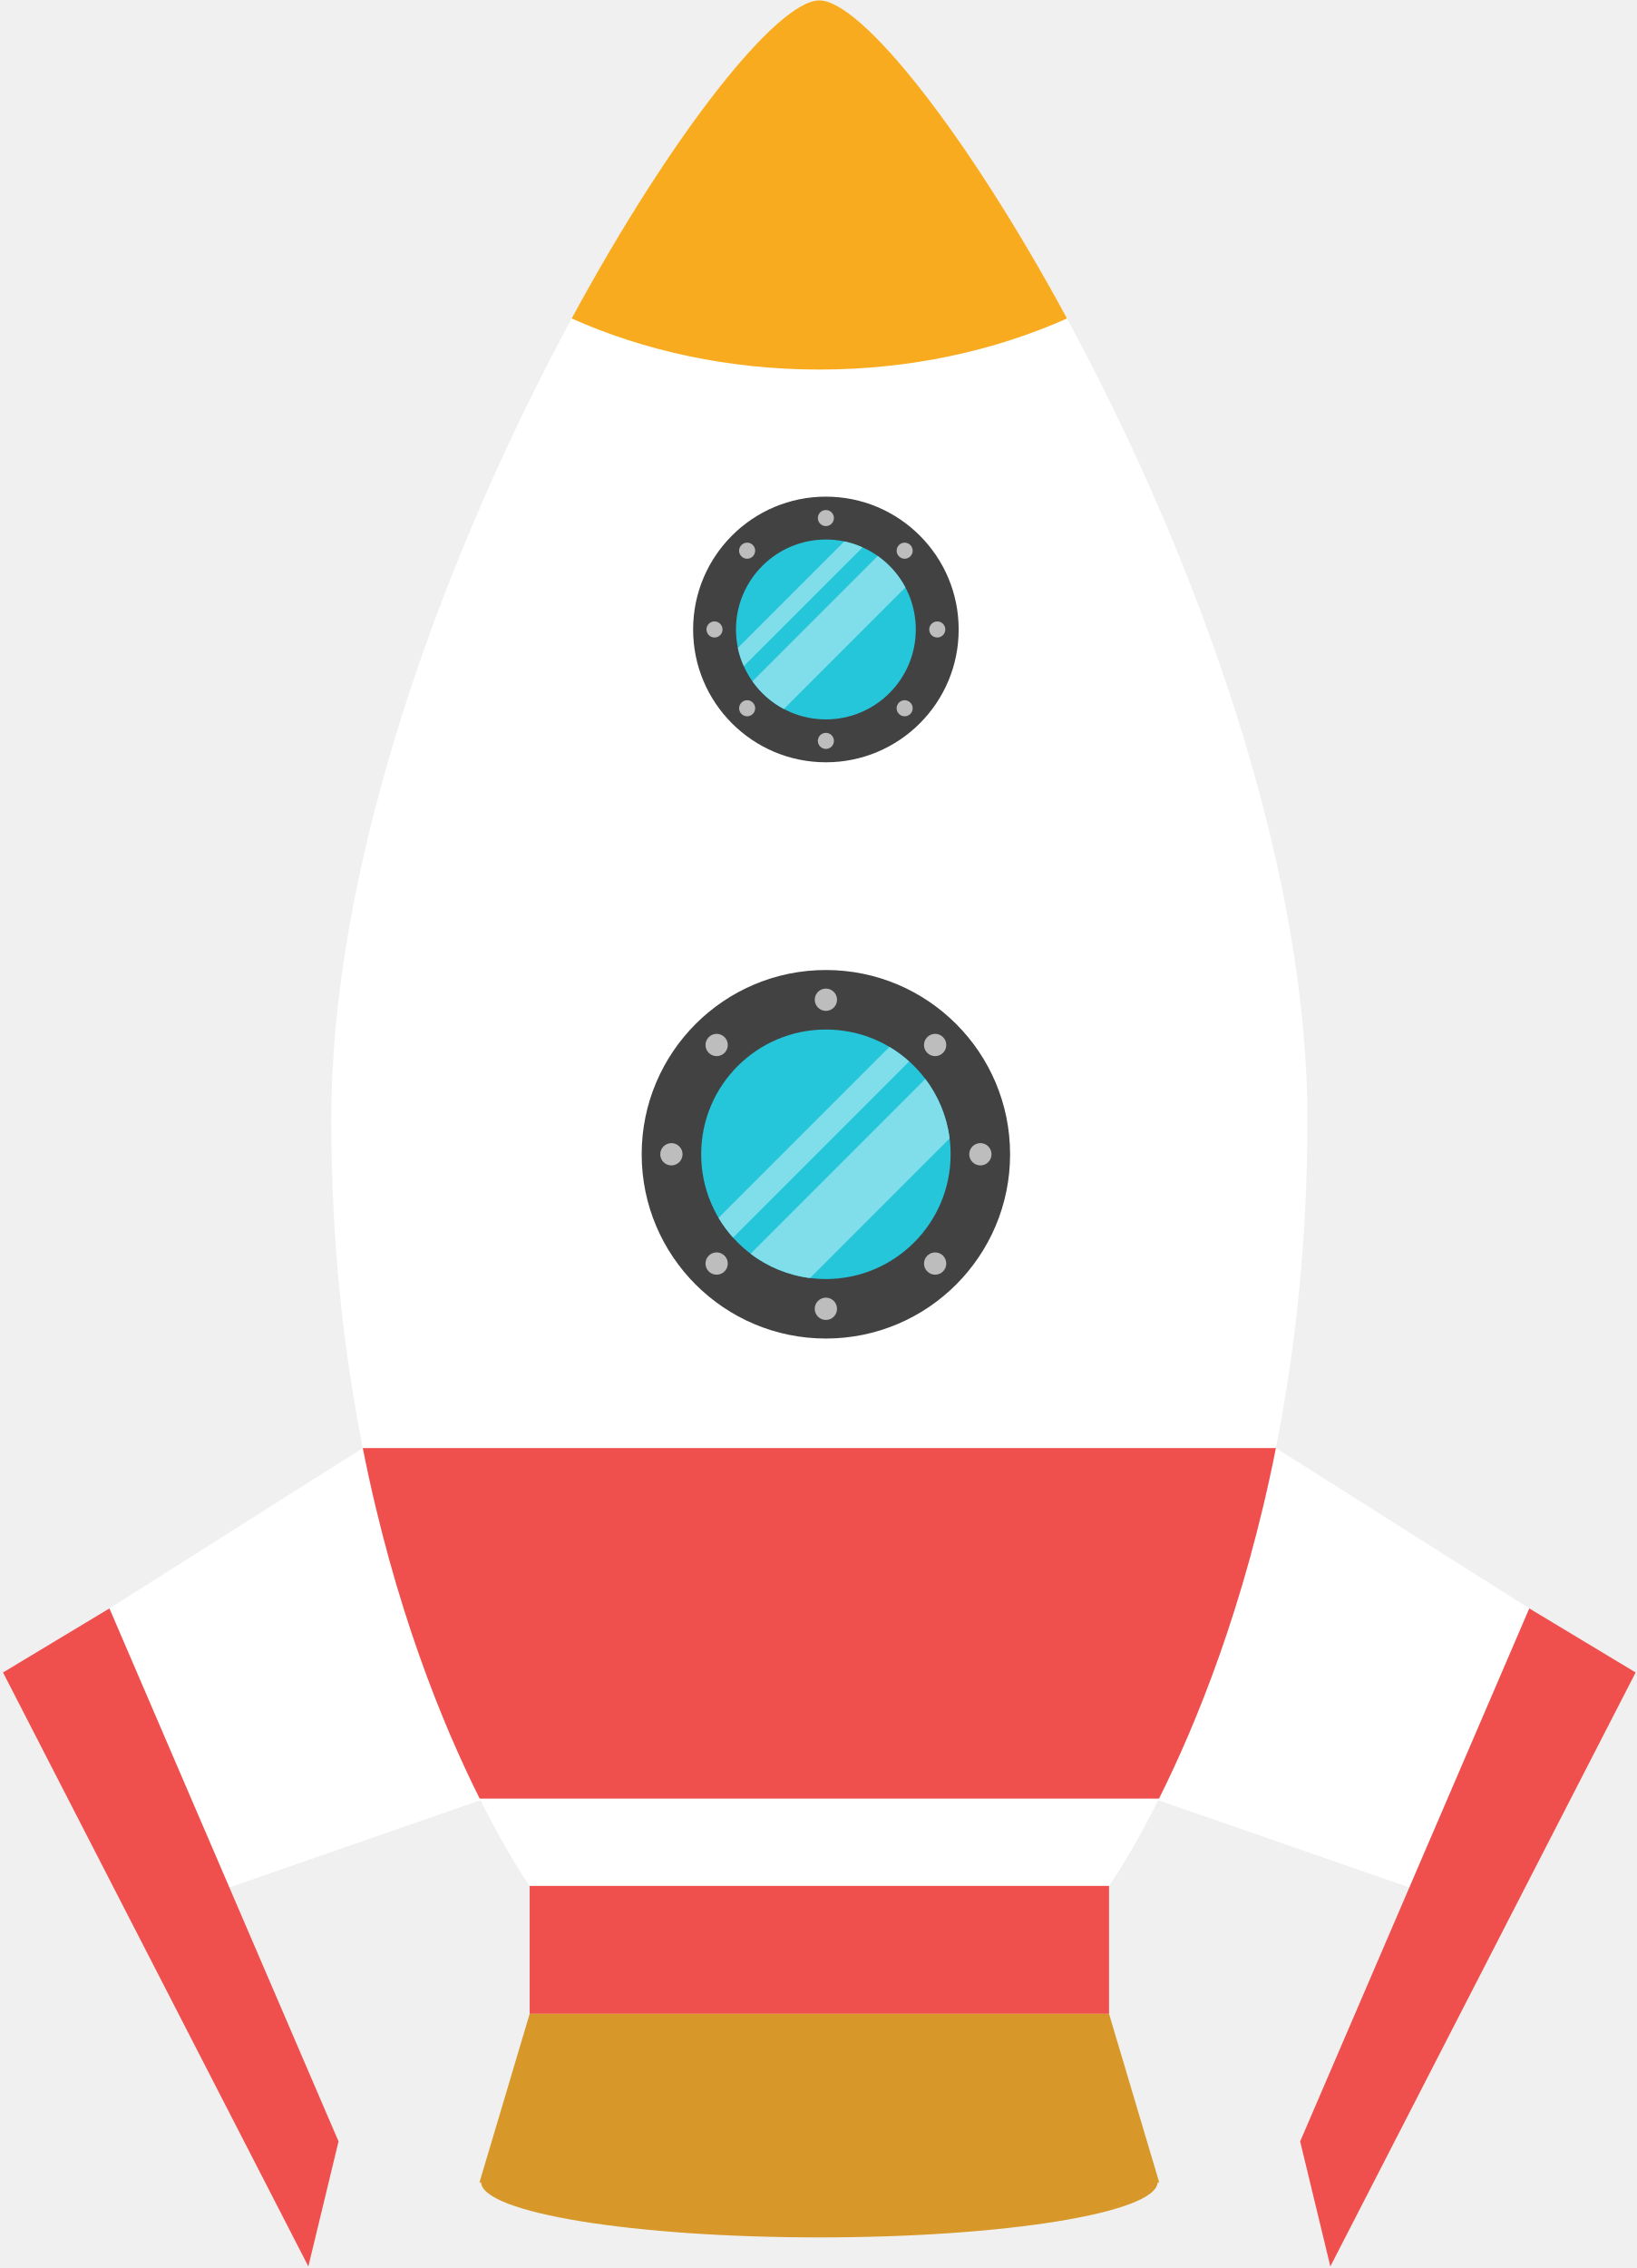
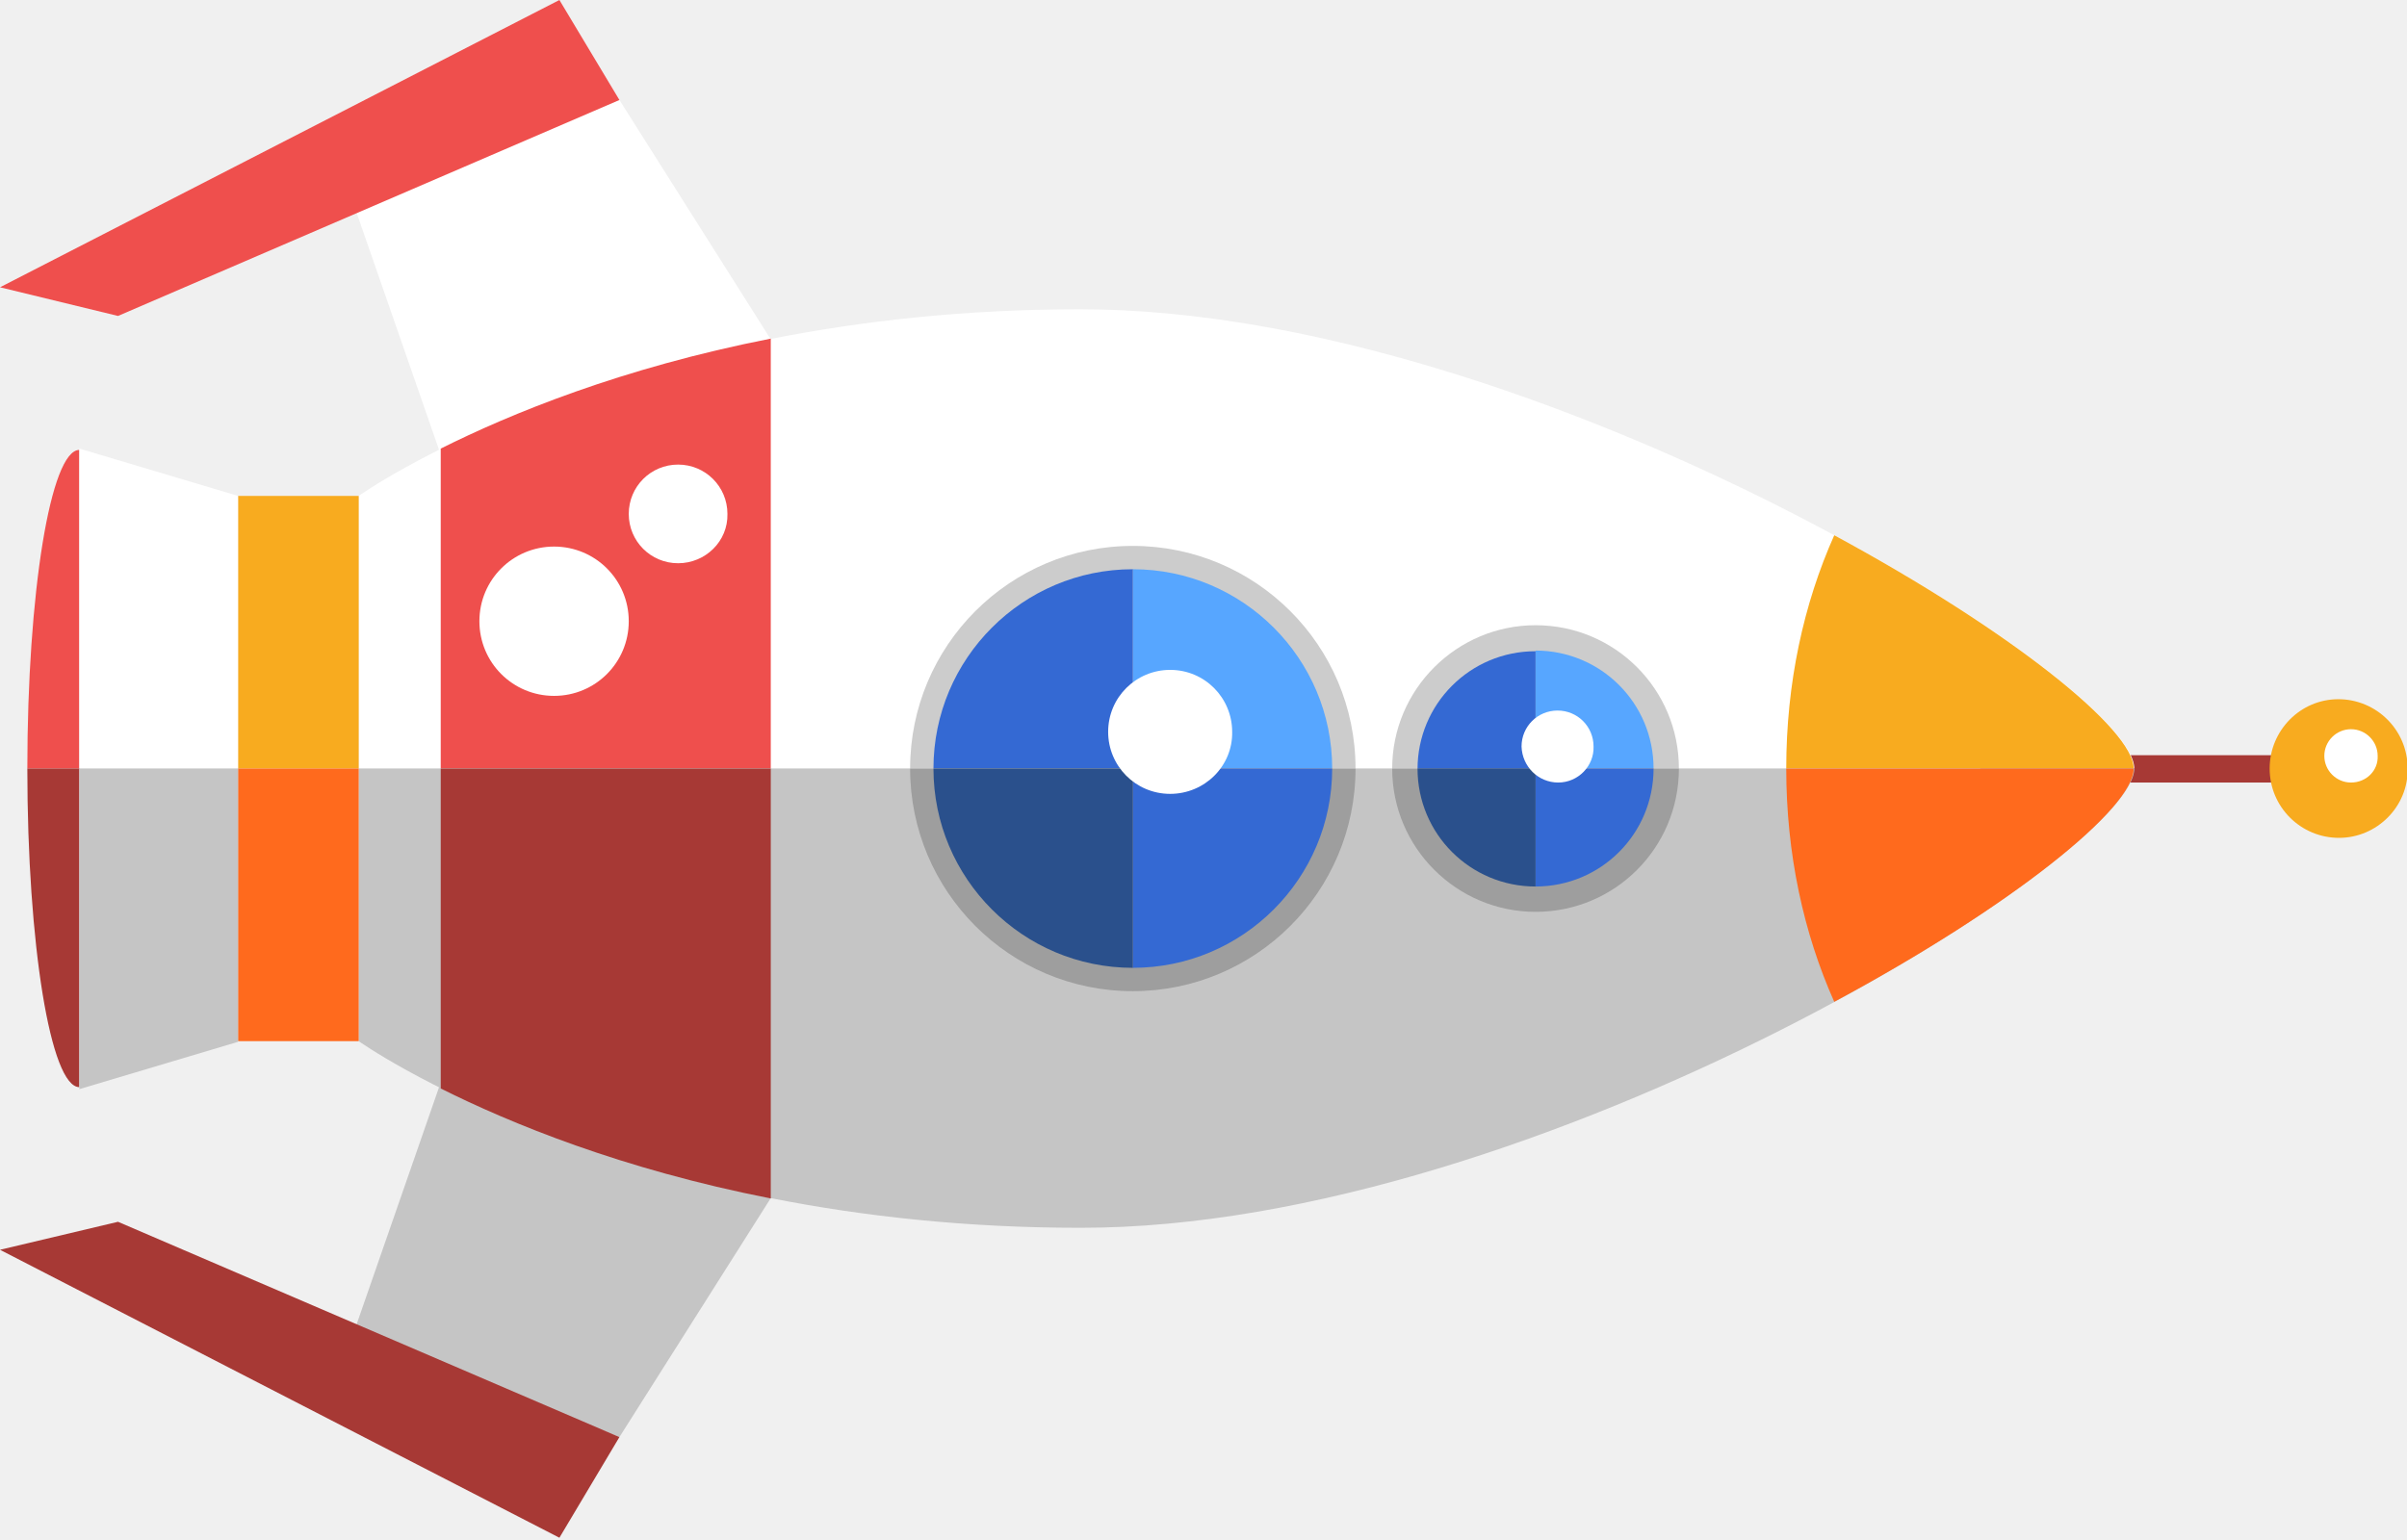
- <svg xmlns="http://www.w3.org/2000/svg" version="1.1" x="0px" y="0px" width="267px" height="370px" viewBox="-0.493 -0.065 267 370" overflow="visible" enable-background="new -0.493 -0.065 267 370" xml:space="preserve">
+ <svg xmlns="http://www.w3.org/2000/svg" version="1.1" x="0px" y="0px" width="361px" height="231px" viewBox="0 0 361 231" overflow="visible" enable-background="new 0 0 361 231" xml:space="preserve">
  <defs>
</defs>
-   <path fill="#FFFFFF" d="M133.215,0c-14.897,0-79.65,102.969-79.65,182.618c0,79.65,32.378,124.983,32.378,124.983h47.272h47.274  c0,0,32.375-45.333,32.375-124.983C212.865,102.969,148.106,0,133.215,0z" />
-   <polygon fill="#FFFFFF" points="35.969,308.18 92.799,288.453 89.828,216.48 17.364,262.332 " />
-   <polygon fill="#EF4F4D" points="49.827,369.678 54.751,349.285 17.364,262.332 0,272.782 " />
-   <polygon fill="#FFFFFF" points="230.462,308.18 173.633,288.453 176.604,216.48 249.069,262.332 " />
-   <path fill="#F8AB1F" d="M133.215,0c-6.767,0-23.816,21.247-40.417,51.89c11.852,5.291,25.66,8.334,40.417,8.334  c14.75,0,28.564-3.043,40.418-8.334C157.031,21.247,139.975,0,133.215,0z" />
-   <polygon fill="#EF4F4D" points="216.604,369.678 211.68,349.285 249.069,262.332 266.424,272.782 " />
-   <polygon fill="#EF4F4D" points="133.215,307.602 85.943,307.602 85.943,328.47 133.215,328.47 180.49,328.47 180.49,307.602 " />
-   <path fill="#D89829" d="M188.683,355.988l-8.193-27.519h-47.274H85.943l-8.196,27.519h0.271c0.292,4.956,24.883,8.955,55.198,8.955  c30.315,0,54.907-3.999,55.199-8.955H188.683z" />
-   <path fill="#EF4F4D" d="M133.215,236.169H58.709c5.129,25.887,13.074,45.203,19.076,57.187h55.43h55.432  c5.993-11.983,13.946-31.3,19.074-57.187H133.215z" />
-   <path fill="#424242" d="M155.951,102.627c0.007,11.964-9.697,21.668-21.667,21.668c-11.968,0-21.672-9.704-21.668-21.668  c0.002-11.97,9.706-21.672,21.668-21.669C146.247,80.958,155.951,90.662,155.951,102.627" />
-   <path fill="#26C6DA" d="M148.954,102.627c0,8.102-6.565,14.671-14.671,14.671c-8.101,0.003-14.67-6.569-14.672-14.671  c0.002-8.102,6.57-14.671,14.673-14.675C142.388,87.956,148.958,94.525,148.954,102.627" />
-   <path fill="#BDBDBD" d="M135.593,84.452c0,0.724-0.584,1.309-1.31,1.309c-0.725,0-1.312-0.585-1.313-1.312  c0.002-0.725,0.588-1.309,1.311-1.309C135.009,83.14,135.593,83.729,135.593,84.452" />
-   <path fill="#BDBDBD" d="M148.064,90.702c-0.512,0.512-1.343,0.512-1.855-0.006c-0.512-0.51-0.509-1.335,0.004-1.848  c0.514-0.512,1.335-0.512,1.846,0C148.574,89.361,148.576,90.187,148.064,90.702" />
-   <path fill="#BDBDBD" d="M152.459,103.938c-0.725,0-1.312-0.587-1.312-1.311s0.592-1.313,1.312-1.312  c0.727-0.002,1.311,0.585,1.31,1.312C153.774,103.345,153.183,103.938,152.459,103.938" />
-   <path fill="#BDBDBD" d="M146.208,116.403c-0.512-0.51-0.512-1.337,0.004-1.852c0.511-0.512,1.337-0.512,1.85,0  c0.512,0.512,0.516,1.342,0.003,1.852C147.549,116.92,146.72,116.917,146.208,116.403" />
-   <path fill="#BDBDBD" d="M132.972,120.804c0-0.728,0.587-1.311,1.311-1.311c0.723,0,1.31,0.583,1.31,1.311  c0.001,0.72-0.585,1.311-1.31,1.311C133.559,122.112,132.972,121.523,132.972,120.804" />
-   <path fill="#BDBDBD" d="M120.509,114.552c0.512-0.512,1.334-0.512,1.846,0c0.515,0.512,0.516,1.342,0.005,1.852  c-0.514,0.514-1.344,0.514-1.856,0C119.99,115.894,119.995,115.066,120.509,114.552" />
-   <path fill="#BDBDBD" d="M116.104,101.313c0.728,0.006,1.313,0.59,1.313,1.313c0.003,0.724-0.585,1.312-1.311,1.312  c-0.72-0.002-1.306-0.589-1.313-1.312C114.794,101.903,115.383,101.313,116.104,101.313" />
-   <path fill="#BDBDBD" d="M122.359,88.849c0.511,0.513,0.512,1.338-0.004,1.854c-0.512,0.512-1.339,0.512-1.851,0  c-0.515-0.516-0.511-1.341,0-1.854C121.021,88.337,121.843,88.331,122.359,88.849" />
-   <path fill="#424242" d="M164.343,188.24c0,16.602-13.457,30.06-30.06,30.063c-16.603-0.006-30.058-13.462-30.061-30.06  c0-16.606,13.458-30.061,30.061-30.061S164.34,171.638,164.343,188.24" />
-   <path fill="#26C6DA" d="M154.637,188.244c0,11.239-9.114,20.349-20.352,20.352c-11.243-0.003-20.355-9.112-20.352-20.352  c-0.003-11.244,9.109-20.356,20.35-20.351C145.526,167.888,154.637,176.997,154.637,188.244" />
-   <path fill="#BDBDBD" d="M136.103,163.03c-0.002,1.002-0.818,1.819-1.818,1.819c-1.003,0-1.819-0.817-1.819-1.819  c-0.002-1.001,0.815-1.82,1.818-1.82C135.285,161.213,136.101,162.029,136.103,163.03" />
-   <path fill="#BDBDBD" d="M153.397,171.7c-0.71,0.709-1.863,0.709-2.573,0c-0.708-0.709-0.708-1.862,0.002-2.571  c0.708-0.709,1.863-0.712,2.571-0.003C154.108,169.836,154.104,170.991,153.397,171.7" />
-   <path fill="#BDBDBD" d="M159.496,190.06c-1.003,0-1.82-0.814-1.819-1.822c-0.001-1.001,0.815-1.816,1.817-1.816  c1.002,0.002,1.819,0.821,1.82,1.819C161.314,189.245,160.498,190.062,159.496,190.06" />
-   <path fill="#BDBDBD" d="M150.826,207.352c-0.71-0.705-0.709-1.855,0.003-2.564c0.71-0.712,1.856-0.712,2.568-0.005  c0.707,0.711,0.711,1.864,0,2.573C152.687,208.064,151.534,208.064,150.826,207.352" />
-   <path fill="#BDBDBD" d="M132.463,213.451c0-1.002,0.813-1.813,1.819-1.82c1.002,0,1.818,0.818,1.818,1.82  c0,1.008-0.813,1.823-1.817,1.819C133.277,215.274,132.46,214.459,132.463,213.451" />
-   <path fill="#BDBDBD" d="M115.169,204.784c0.712-0.709,1.861-0.709,2.571,0c0.709,0.709,0.712,1.862,0.001,2.571  c-0.709,0.709-1.863,0.709-2.574,0C114.46,206.646,114.461,205.493,115.169,204.784" />
-   <path fill="#BDBDBD" d="M109.071,186.423c1.004,0,1.82,0.819,1.823,1.821c-0.007,1.001-0.819,1.813-1.821,1.818  c-1.005,0-1.822-0.814-1.819-1.818C107.253,187.239,108.066,186.423,109.071,186.423" />
-   <path fill="#BDBDBD" d="M117.741,169.129c0.711,0.709,0.711,1.864,0.001,2.571c-0.71,0.713-1.861,0.709-2.571,0  c-0.71-0.712-0.71-1.859,0.001-2.571C115.881,168.42,117.03,168.417,117.741,169.129" />
-   <path fill="#80DEEA" d="M147.867,173.103l-28.731,28.729c-0.889-0.983-1.685-2.06-2.368-3.217l27.884-27.884  C145.809,171.415,146.881,172.212,147.867,173.103" />
-   <path fill="#80DEEA" d="M154.468,185.661l-22.768,22.771c-3.621-0.456-6.945-1.864-9.707-3.957l28.518-28.519  C152.6,178.723,154.011,182.045,154.468,185.661" />
-   <path fill="#80DEEA" d="M140.265,89.241l-19.373,19.365c-0.435-0.935-0.762-1.935-0.977-2.97l17.375-17.372  C138.323,88.481,139.327,88.805,140.265,89.241" />
-   <path fill="#80DEEA" d="M147.255,95.766l-19.83,19.831c-2.049-1.076-3.803-2.631-5.122-4.518l20.437-20.438  C144.623,91.974,146.17,93.726,147.255,95.766" />
+   <polygon fill="#FFFFFF" points="53.2,31.1 70.3,80.3 132.6,77.8 92.9,15 " />
+   <rect x="297" y="113.3" fill="#A73935" width="46.1" height="4.1" />
+   <path fill="#EF4F4D" d="M11.9,67.5c-4.3,0-7.8,21.4-7.8,47.8l7.8,0L11.9,67.5z" />
+   <path fill="#FFFFFF" d="M320.1,115.3l-266.3,0l0-40.9c0,0,39.2-28,108.2-28C230.9,46.4,320.1,102.4,320.1,115.3z" />
+   <path fill="#F8AB1F" d="M275.1,80.3c-4.6,10.3-7.2,22.2-7.2,35l52.1,0C320.1,109.5,301.7,94.7,275.1,80.3z" />
+   <polygon fill="#EF4F4D" points="0,43.1 17.7,47.4 92.9,15 83.9,0 " />
+   <path opacity="0.2" d="M203.3,115.3c0-18.5-15-33.4-33.4-33.4c-18.5,0-33.4,15-33.4,33.4H203.3z" />
+   <path fill="#EF4F4D" d="M115.6,115.3V50.8c-22.4,4.4-39.1,11.3-49.5,16.5l0,48L115.6,115.3z" />
+   <path fill="#57A6FF" d="M199.8,115.3c0-16.5-13.4-29.9-29.9-29.9v29.9H199.8z" />
+   <path fill="#3469D3" d="M169.9,85.4c-16.5,0-29.9,13.4-29.9,29.9l29.9,0V85.4z" />
+   <path opacity="0.2" d="M251.8,115.3c0-11.9-9.6-21.5-21.5-21.5c-11.8,0-21.5,9.6-21.5,21.5L251.8,115.3z" />
+   <path fill="#57A6FF" d="M248,115.3c0-9.8-7.9-17.7-17.7-17.7l0,17.7L248,115.3z" />
+   <path fill="#3469D3" d="M230.3,97.7c-9.8,0-17.7,7.9-17.7,17.7l17.7,0L230.3,97.7z" />
+   <rect x="35.7" y="74.4" fill="#F8AB1F" width="18.1" height="40.9" />
+   <polygon fill="#FFFFFF" points="11.9,67.3 11.9,115.3 35.7,115.3 35.7,74.4 " />
+   <path fill="#FFFFFF" d="M101.7,84.5c-4.1,0-7.4-3.3-7.4-7.4c0-4.1,3.3-7.4,7.4-7.4c4.1,0,7.4,3.3,7.4,7.4  C109.2,81.2,105.8,84.5,101.7,84.5z" />
+   <path fill="#FFFFFF" d="M83.1,104.4c-6.2,0-11.2-5-11.2-11.2c0-6.2,5-11.2,11.2-11.2c6.2,0,11.2,5,11.2,11.2  C94.3,99.4,89.3,104.4,83.1,104.4z" />
+   <polygon fill="#C5C5C5" points="53.2,199.5 70.3,150.3 132.6,152.9 92.9,215.6 " />
+   <path fill="#A73935" d="M11.9,163.1c-4.3,0-7.8-21.4-7.8-47.8l7.8,0L11.9,163.1z" />
+   <path fill="#C5C5C5" d="M320.1,115.3l-266.3,0l0,40.9c0,0,39.2,28,108.2,28C230.9,184.3,320.1,128.2,320.1,115.3z" />
+   <path fill="#FF6A1D" d="M275.1,150.3c-4.6-10.3-7.2-22.2-7.2-35l52.1,0C320.1,121.2,301.7,136,275.1,150.3z" />
+   <polygon fill="#A73935" points="0,187.5 17.7,183.3 92.9,215.6 83.9,230.7 " />
+   <path opacity="0.2" d="M203.3,115.3c0,18.5-15,33.4-33.4,33.4c-18.5,0-33.4-15-33.4-33.4H203.3z" />
+   <path fill="#A73935" d="M115.6,115.3l0,64.5c-22.4-4.4-39.1-11.3-49.5-16.5l0-48L115.6,115.3z" />
+   <path fill="#3469D3" d="M199.8,115.3c0,16.5-13.4,29.9-29.9,29.9l0-29.9H199.8z" />
+   <path fill="#2A508C" d="M169.9,145.2c-16.5,0-29.9-13.4-29.9-29.9l29.9,0L169.9,145.2z" />
+   <path opacity="0.2" d="M251.8,115.3c0,11.9-9.6,21.5-21.5,21.5c-11.8,0-21.5-9.6-21.5-21.5L251.8,115.3z" />
+   <path fill="#3469D3" d="M248,115.3c0,9.8-7.9,17.7-17.7,17.7v-17.7L248,115.3z" />
+   <path fill="#2A508C" d="M230.3,133c-9.8,0-17.7-7.9-17.7-17.7l17.7,0V133z" />
+   <rect x="35.7" y="115.3" fill="#FF6A1D" width="18.1" height="40.9" />
+   <polygon fill="#C5C5C5" points="11.9,163.4 11.9,115.3 35.7,115.3 35.7,156.3 " />
+   <path fill="#F8AB1F" d="M350.8,125.7c-5.7,0-10.4-4.6-10.4-10.4c0-5.7,4.6-10.4,10.3-10.4c5.7,0,10.4,4.6,10.4,10.4  C361.2,121,356.5,125.7,350.8,125.7z" />
+   <path fill="#FFFFFF" d="M352.6,117.4c-2.2,0-4-1.8-4-4c0-2.2,1.8-4,4-4c2.2,0,4,1.8,4,4C356.7,115.6,354.9,117.4,352.6,117.4z" />
+   <path fill="#FFFFFF" d="M233.7,117.4c-3,0-5.4-2.4-5.5-5.4c0-3,2.4-5.4,5.4-5.4c3,0,5.4,2.4,5.4,5.4  C239.1,114.9,236.7,117.4,233.7,117.4z" />
+   <path fill="#FFFFFF" d="M175.5,119.1c-5.2,0-9.3-4.2-9.3-9.3c0-5.2,4.2-9.3,9.3-9.3c5.2,0,9.3,4.2,9.3,9.3  C184.9,114.9,180.7,119.1,175.5,119.1z" />
</svg>
